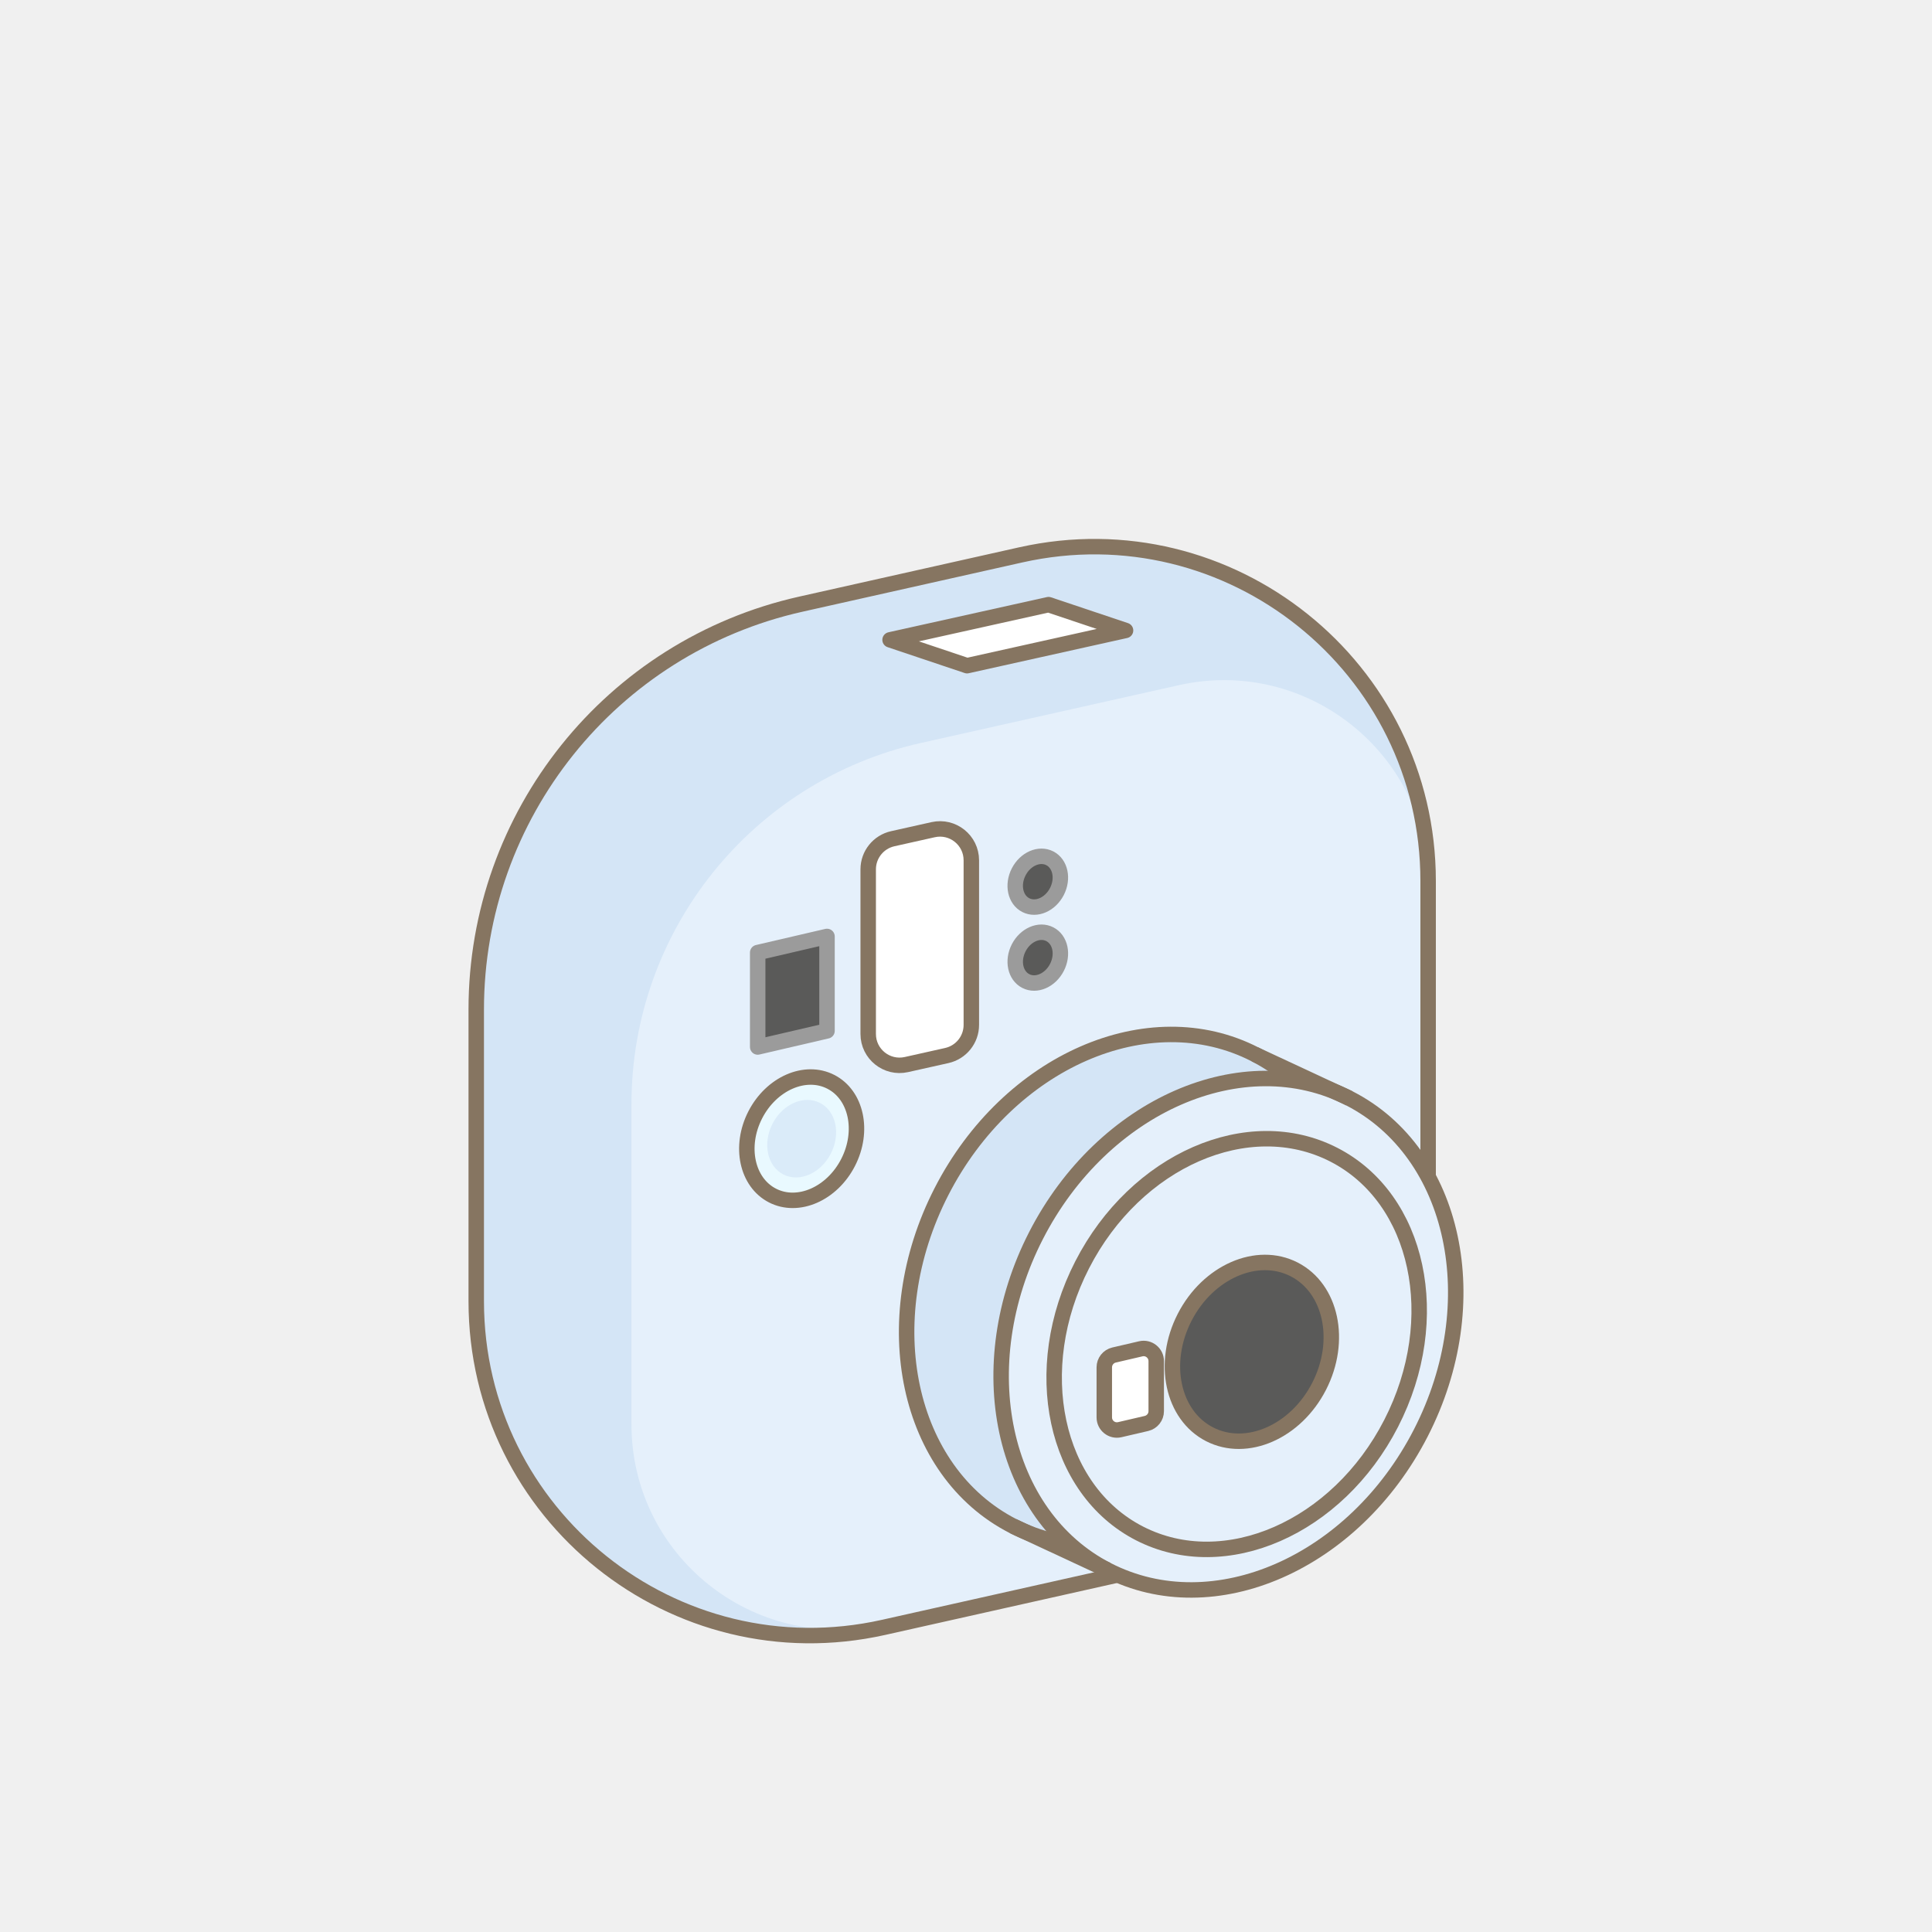
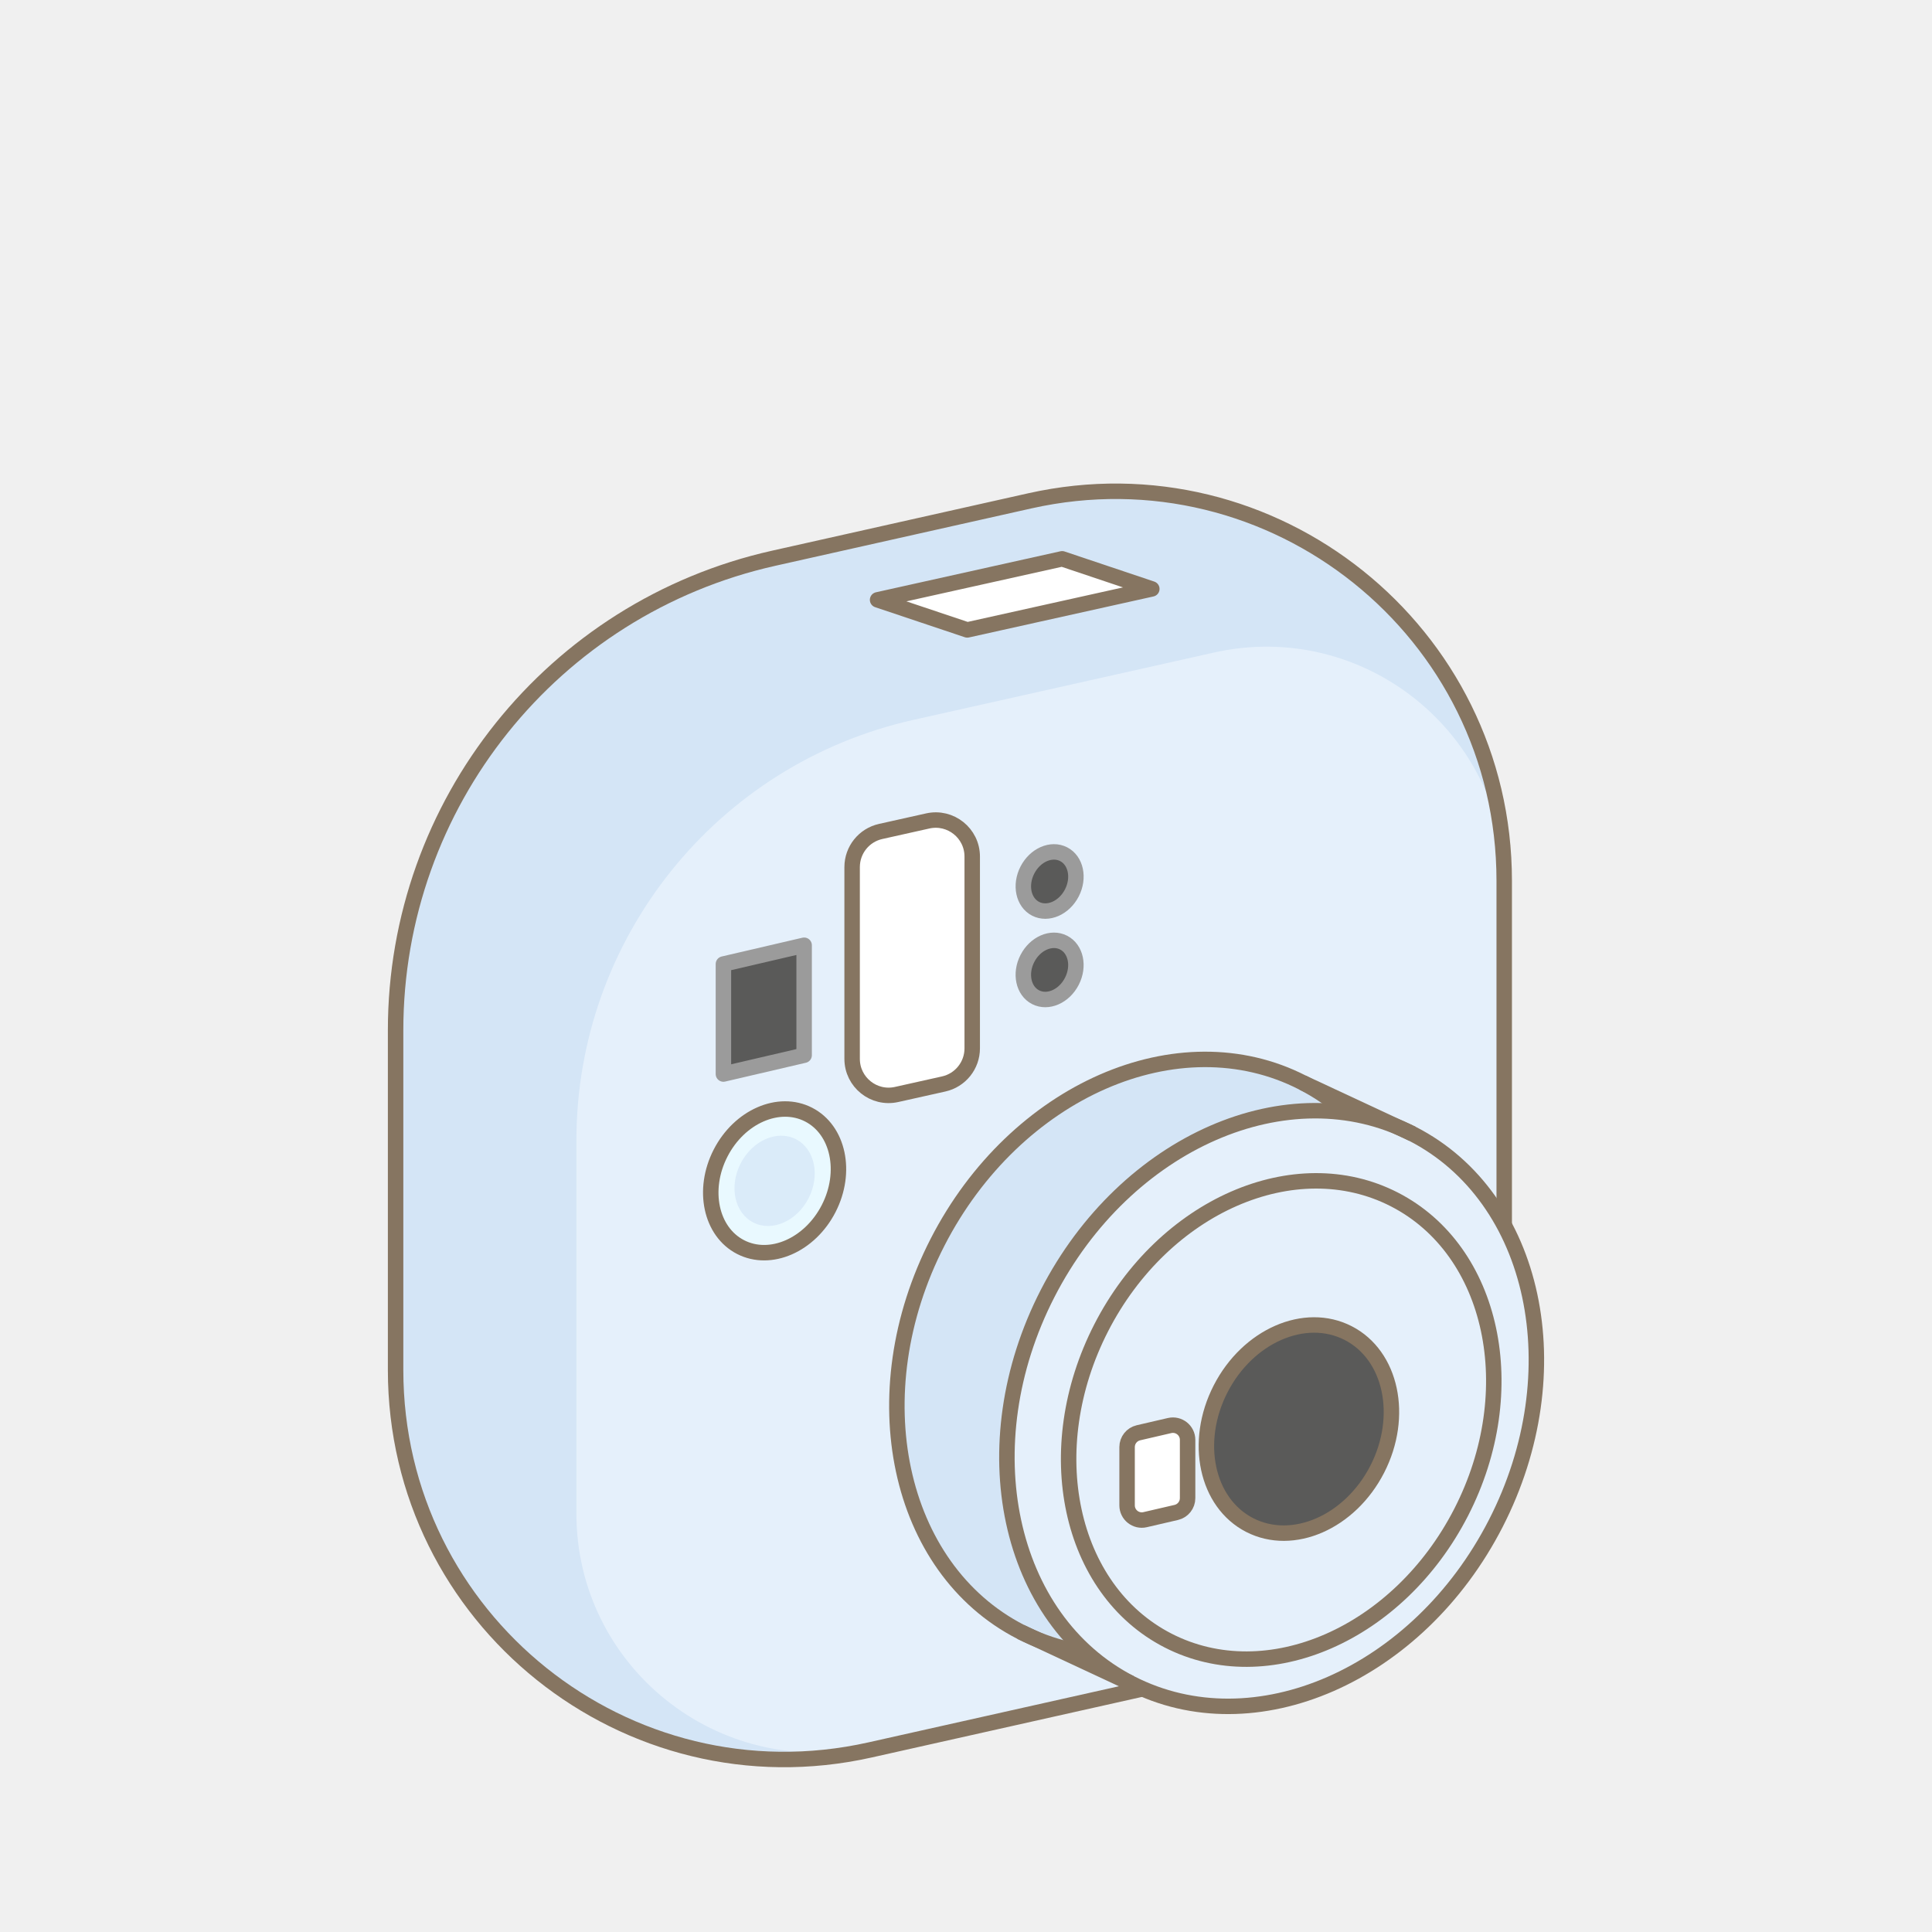
<svg xmlns="http://www.w3.org/2000/svg" id="Layer_1" data-name="Layer 1" viewBox="0 0 500 500">
-   <path d="M317.24,401.32l-88.56,19.84c-54.07,12.11-105.43-29.01-105.43-84.42v-75.48c0-50.31,34.9-93.9,83.99-104.9l56.93-12.76c54.07-12.11,105.43,29.01,105.43,84.42v107.89c0,31.37-21.76,58.54-52.36,65.39Z" fill="#d4e5f6" />
-   <path d="M325.05,398.69l-96.93,21.72c-33.18,7.43-64.7-17.8-64.7-51.81v-82.82c0-44.84,31.1-83.69,74.86-93.49l66.81-14.97c33.18-7.43,64.7,17.8,64.7,51.81v113.69c0,26.8-18.59,50.02-44.75,55.88Z" fill="#e5f0fb" />
-   <polygon points="214.03 266.79 196.09 270.96 196.09 246.52 214.03 242.35 214.03 266.79" fill="#5a5a59" stroke="#9b9b9b" stroke-linecap="round" stroke-linejoin="round" stroke-width="4" />
-   <path d="M245.03,273.17l-10.46,2.34c-5.07,1.13-9.88-2.72-9.88-7.92v-42.61c0-3.8,2.64-7.09,6.35-7.92l10.46-2.34c5.07-1.13,9.88,2.72,9.88,7.92v42.61c0,3.8-2.64,7.09-6.35,7.92Z" fill="#fff" stroke="#867561" stroke-miterlimit="10" stroke-width="4" />
-   <path d="M317.24,401.32l-88.56,19.84c-54.07,12.11-105.43-29.01-105.43-84.42v-75.48c0-50.31,34.9-93.9,83.99-104.9l56.93-12.76c54.07-12.11,105.43,29.01,105.43,84.42v107.89c0,31.37-21.76,58.54-52.36,65.39Z" fill="none" stroke="#867561" stroke-miterlimit="10" stroke-width="4" />
-   <ellipse cx="293.46" cy="333.9" rx="68.6" ry="55.96" transform="translate(-137.58 442.58) rotate(-62.84)" fill="#d4e5f6" stroke="#867561" stroke-miterlimit="10" stroke-width="4" />
-   <ellipse cx="317.92" cy="345.3" rx="68.6" ry="55.96" transform="translate(-134.43 470.54) rotate(-62.84)" fill="#e5f0fb" stroke="#867561" stroke-miterlimit="10" stroke-width="4" />
-   <ellipse cx="320.05" cy="347.84" rx="55.08" ry="44.94" transform="translate(-135.53 473.82) rotate(-62.84)" fill="#e5f0fb" stroke="#867561" stroke-miterlimit="10" stroke-width="4" />
-   <ellipse cx="323.98" cy="349.86" rx="23.98" ry="19.56" transform="translate(-135.19 478.41) rotate(-62.84)" fill="#5a5a59" stroke="#867561" stroke-miterlimit="10" stroke-width="4" />
+   <path d="M328.31,429.77l-103.14,23.11c-62.97,14.11-122.79-33.79-122.79-98.32v-87.91c0-58.6,40.64-109.35,97.82-122.17l66.3-14.86c62.97-14.11,122.79,33.79,122.79,98.32v125.66c0,36.53-25.34,68.17-60.98,76.16Z" fill="#d4e5f6" />
+   <path d="M337.41,426.71l-112.89,25.29c-38.64,8.66-75.35-20.73-75.35-60.34v-96.46c0-52.23,36.23-97.47,87.19-108.89l77.81-17.43c38.64-8.66,75.35,20.73,75.35,60.34v132.41c0,31.22-21.65,58.26-52.11,65.08Z" fill="#e5f0fb" />
+   <polygon points="208.11 273.09 187.22 277.96 187.22 249.49 208.11 244.63 208.11 273.09" fill="#5a5a59" stroke="#9b9b9b" stroke-linecap="round" stroke-linejoin="round" stroke-width="4" />
+   <path d="M244.22,280.53l-12.18,2.72c-5.9,1.32-11.51-3.17-11.51-9.22v-49.63c0-4.43,3.07-8.26,7.39-9.22l12.18-2.72c5.9-1.32,11.51,3.17,11.51,9.22v49.63c0,4.43-3.07,8.26-7.39,9.22Z" fill="#fff" stroke="#867561" stroke-miterlimit="10" stroke-width="4" />
+   <path d="M328.31,429.77l-103.14,23.11c-62.97,14.11-122.79-33.79-122.79-98.32v-87.91c0-58.6,40.64-109.35,97.82-122.17l66.3-14.86c62.97-14.11,122.79,33.79,122.79,98.32v125.66c0,36.53-25.34,68.17-60.98,76.16Z" fill="none" stroke="#867561" stroke-miterlimit="10" stroke-width="4" />
+   <ellipse cx="300.62" cy="351.26" rx="79.89" ry="65.18" transform="translate(-149.13 458.38) rotate(-62.84)" fill="#d4e5f6" stroke="#867561" stroke-miterlimit="10" stroke-width="4" />
+   <ellipse cx="329.1" cy="364.53" rx="79.89" ry="65.18" transform="translate(-145.46 490.94) rotate(-62.84)" fill="#e5f0fb" stroke="#867561" stroke-miterlimit="10" stroke-width="4" />
+   <ellipse cx="331.58" cy="367.49" rx="64.15" ry="52.34" transform="translate(-146.75 494.76) rotate(-62.84)" fill="#e5f0fb" stroke="#867561" stroke-miterlimit="10" stroke-width="4" />
+   <ellipse cx="336.16" cy="369.84" rx="27.92" ry="22.78" transform="translate(-146.35 500.11) rotate(-62.84)" fill="#5a5a59" stroke="#867561" stroke-miterlimit="10" stroke-width="4" />
  <g>
-     <ellipse cx="207.47" cy="294.7" rx="16.54" ry="13.5" transform="translate(-149.44 344.76) rotate(-62.84)" fill="#e9f9ff" stroke="#867561" stroke-miterlimit="10" stroke-width="4" />
-     <ellipse cx="207.47" cy="294.7" rx="10.4" ry="8.48" transform="translate(-149.44 344.76) rotate(-62.84)" fill="#daebf9" />
+     <ellipse cx="200.46" cy="305.6" rx="19.27" ry="15.72" transform="translate(-162.94 344.46) rotate(-62.84)" fill="#e9f9ff" stroke="#867561" stroke-miterlimit="10" stroke-width="4" />
+     <ellipse cx="200.46" cy="305.6" rx="12.11" ry="9.88" transform="translate(-162.94 344.46) rotate(-62.84)" fill="#daebf9" />
  </g>
-   <ellipse cx="268.58" cy="247.83" rx="6.81" ry="5.56" transform="translate(-74.52 373.67) rotate(-62.84)" fill="#5a5a59" stroke="#9b9b9b" stroke-linecap="round" stroke-linejoin="round" stroke-width="4" />
-   <ellipse cx="268.58" cy="228.18" rx="6.81" ry="5.56" transform="translate(-57.04 362.99) rotate(-62.84)" fill="#5a5a59" stroke="#9b9b9b" stroke-linecap="round" stroke-linejoin="round" stroke-width="4" />
-   <path d="M296.71,368.39l-6.92,1.61c-2.04.48-4-1.08-4-3.18v-12.96c0-1.52,1.05-2.83,2.52-3.18l6.92-1.61c2.04-.48,4,1.08,4,3.18v12.96c0,1.52-1.05,2.83-2.52,3.18Z" fill="#fff" stroke="#867561" stroke-miterlimit="10" stroke-width="4" />
-   <polygon points="291.29 163.16 250.28 172.28 230.35 165.59 271.36 156.48 291.29 163.16" fill="#fff" stroke="#867561" stroke-linejoin="round" stroke-width="4" />
-   <line x1="349.24" y1="284.26" x2="324.78" y2="272.87" fill="#d4e5f6" stroke="#867561" stroke-miterlimit="10" stroke-width="4" />
-   <line x1="286.61" y1="406.33" x2="262.15" y2="394.94" fill="#d4e5f6" stroke="#867561" stroke-miterlimit="10" stroke-width="4" />
+   <ellipse cx="271.64" cy="251.01" rx="7.94" ry="6.47" transform="translate(-75.69 378.12) rotate(-62.84)" fill="#5a5a59" stroke="#9b9b9b" stroke-linecap="round" stroke-linejoin="round" stroke-width="4" />
+   <ellipse cx="271.64" cy="228.13" rx="7.94" ry="6.47" transform="translate(-55.33 365.68) rotate(-62.84)" fill="#5a5a59" stroke="#9b9b9b" stroke-linecap="round" stroke-linejoin="round" stroke-width="4" />
+   <path d="M304.41,391.42l-8.06,1.87c-2.38.55-4.66-1.25-4.66-3.7v-15.09c0-1.77,1.22-3.3,2.94-3.7l8.06-1.87c2.38-.55,4.66,1.25,4.66,3.7v15.09c0,1.77-1.22,3.3-2.94,3.7Z" fill="#fff" stroke="#867561" stroke-miterlimit="10" stroke-width="4" />
+   <polygon points="298.09 152.41 250.33 163.02 227.12 155.24 274.88 144.62 298.09 152.41" fill="#fff" stroke="#867561" stroke-linejoin="round" stroke-width="4" />
+   <line x1="365.58" y1="293.45" x2="337.09" y2="280.17" fill="#d4e5f6" stroke="#867561" stroke-miterlimit="10" stroke-width="4" />
+   <line x1="292.63" y1="435.62" x2="264.15" y2="422.34" fill="#d4e5f6" stroke="#867561" stroke-miterlimit="10" stroke-width="4" />
</svg>
